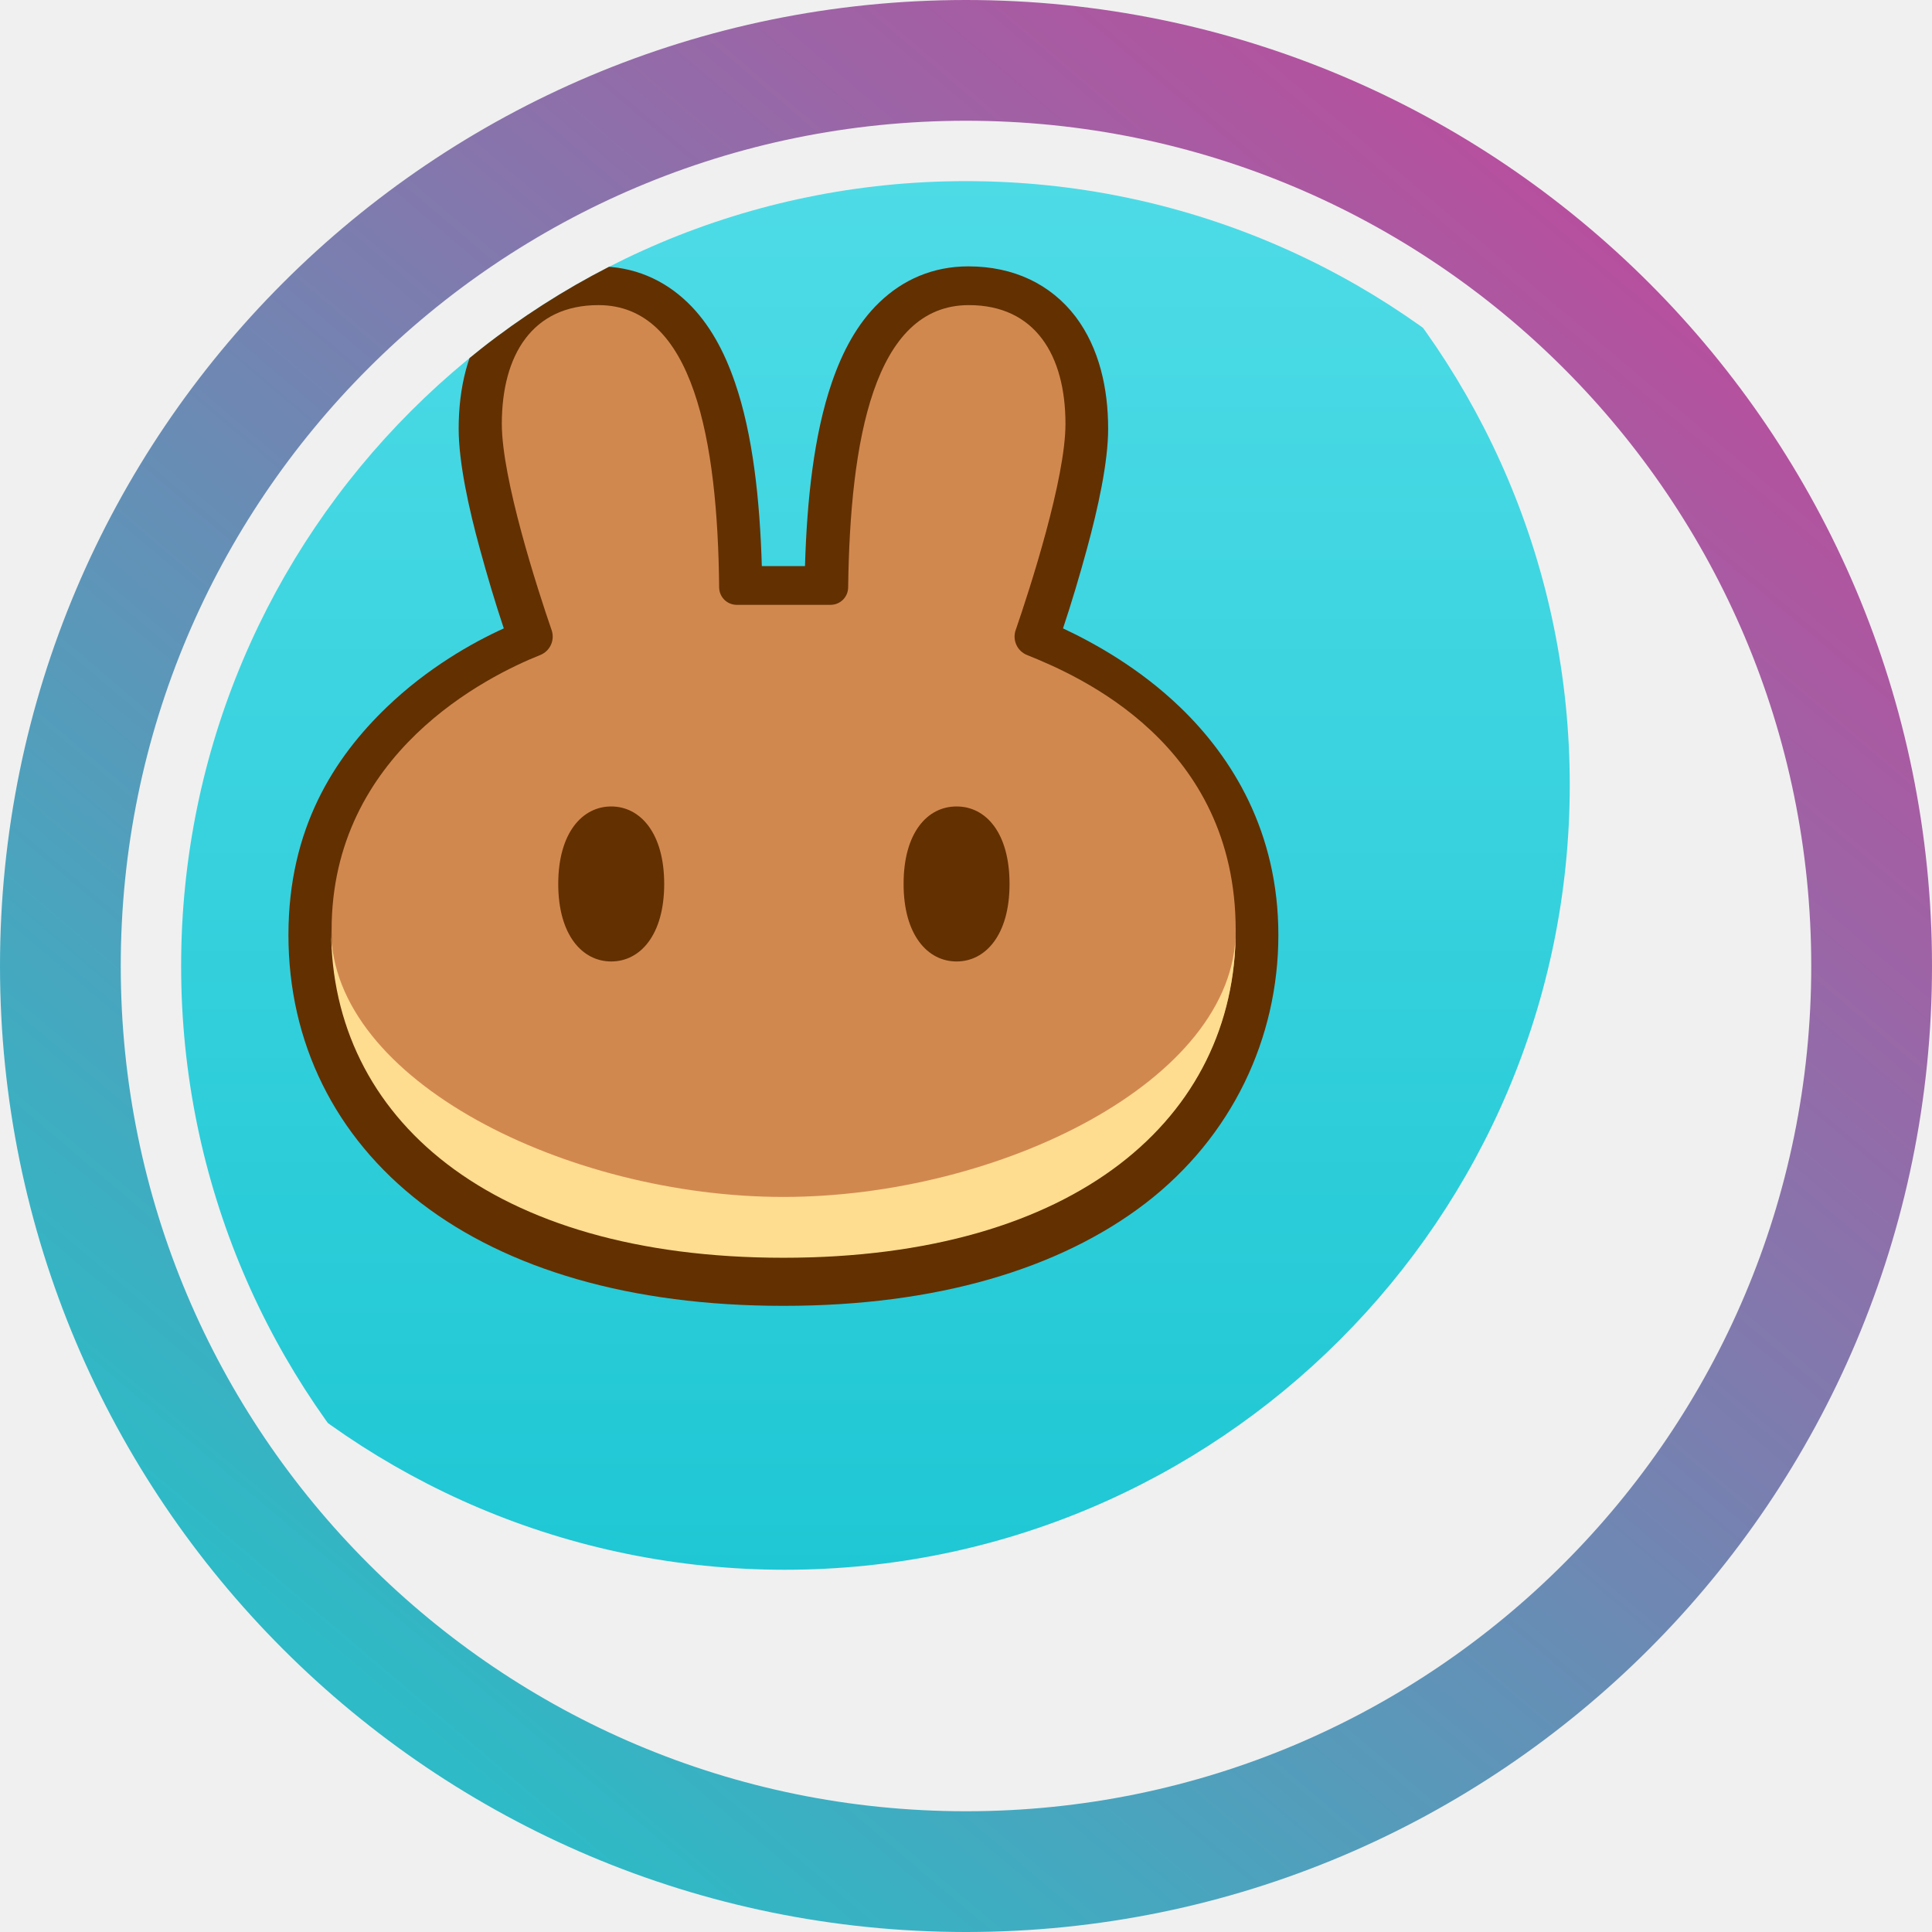
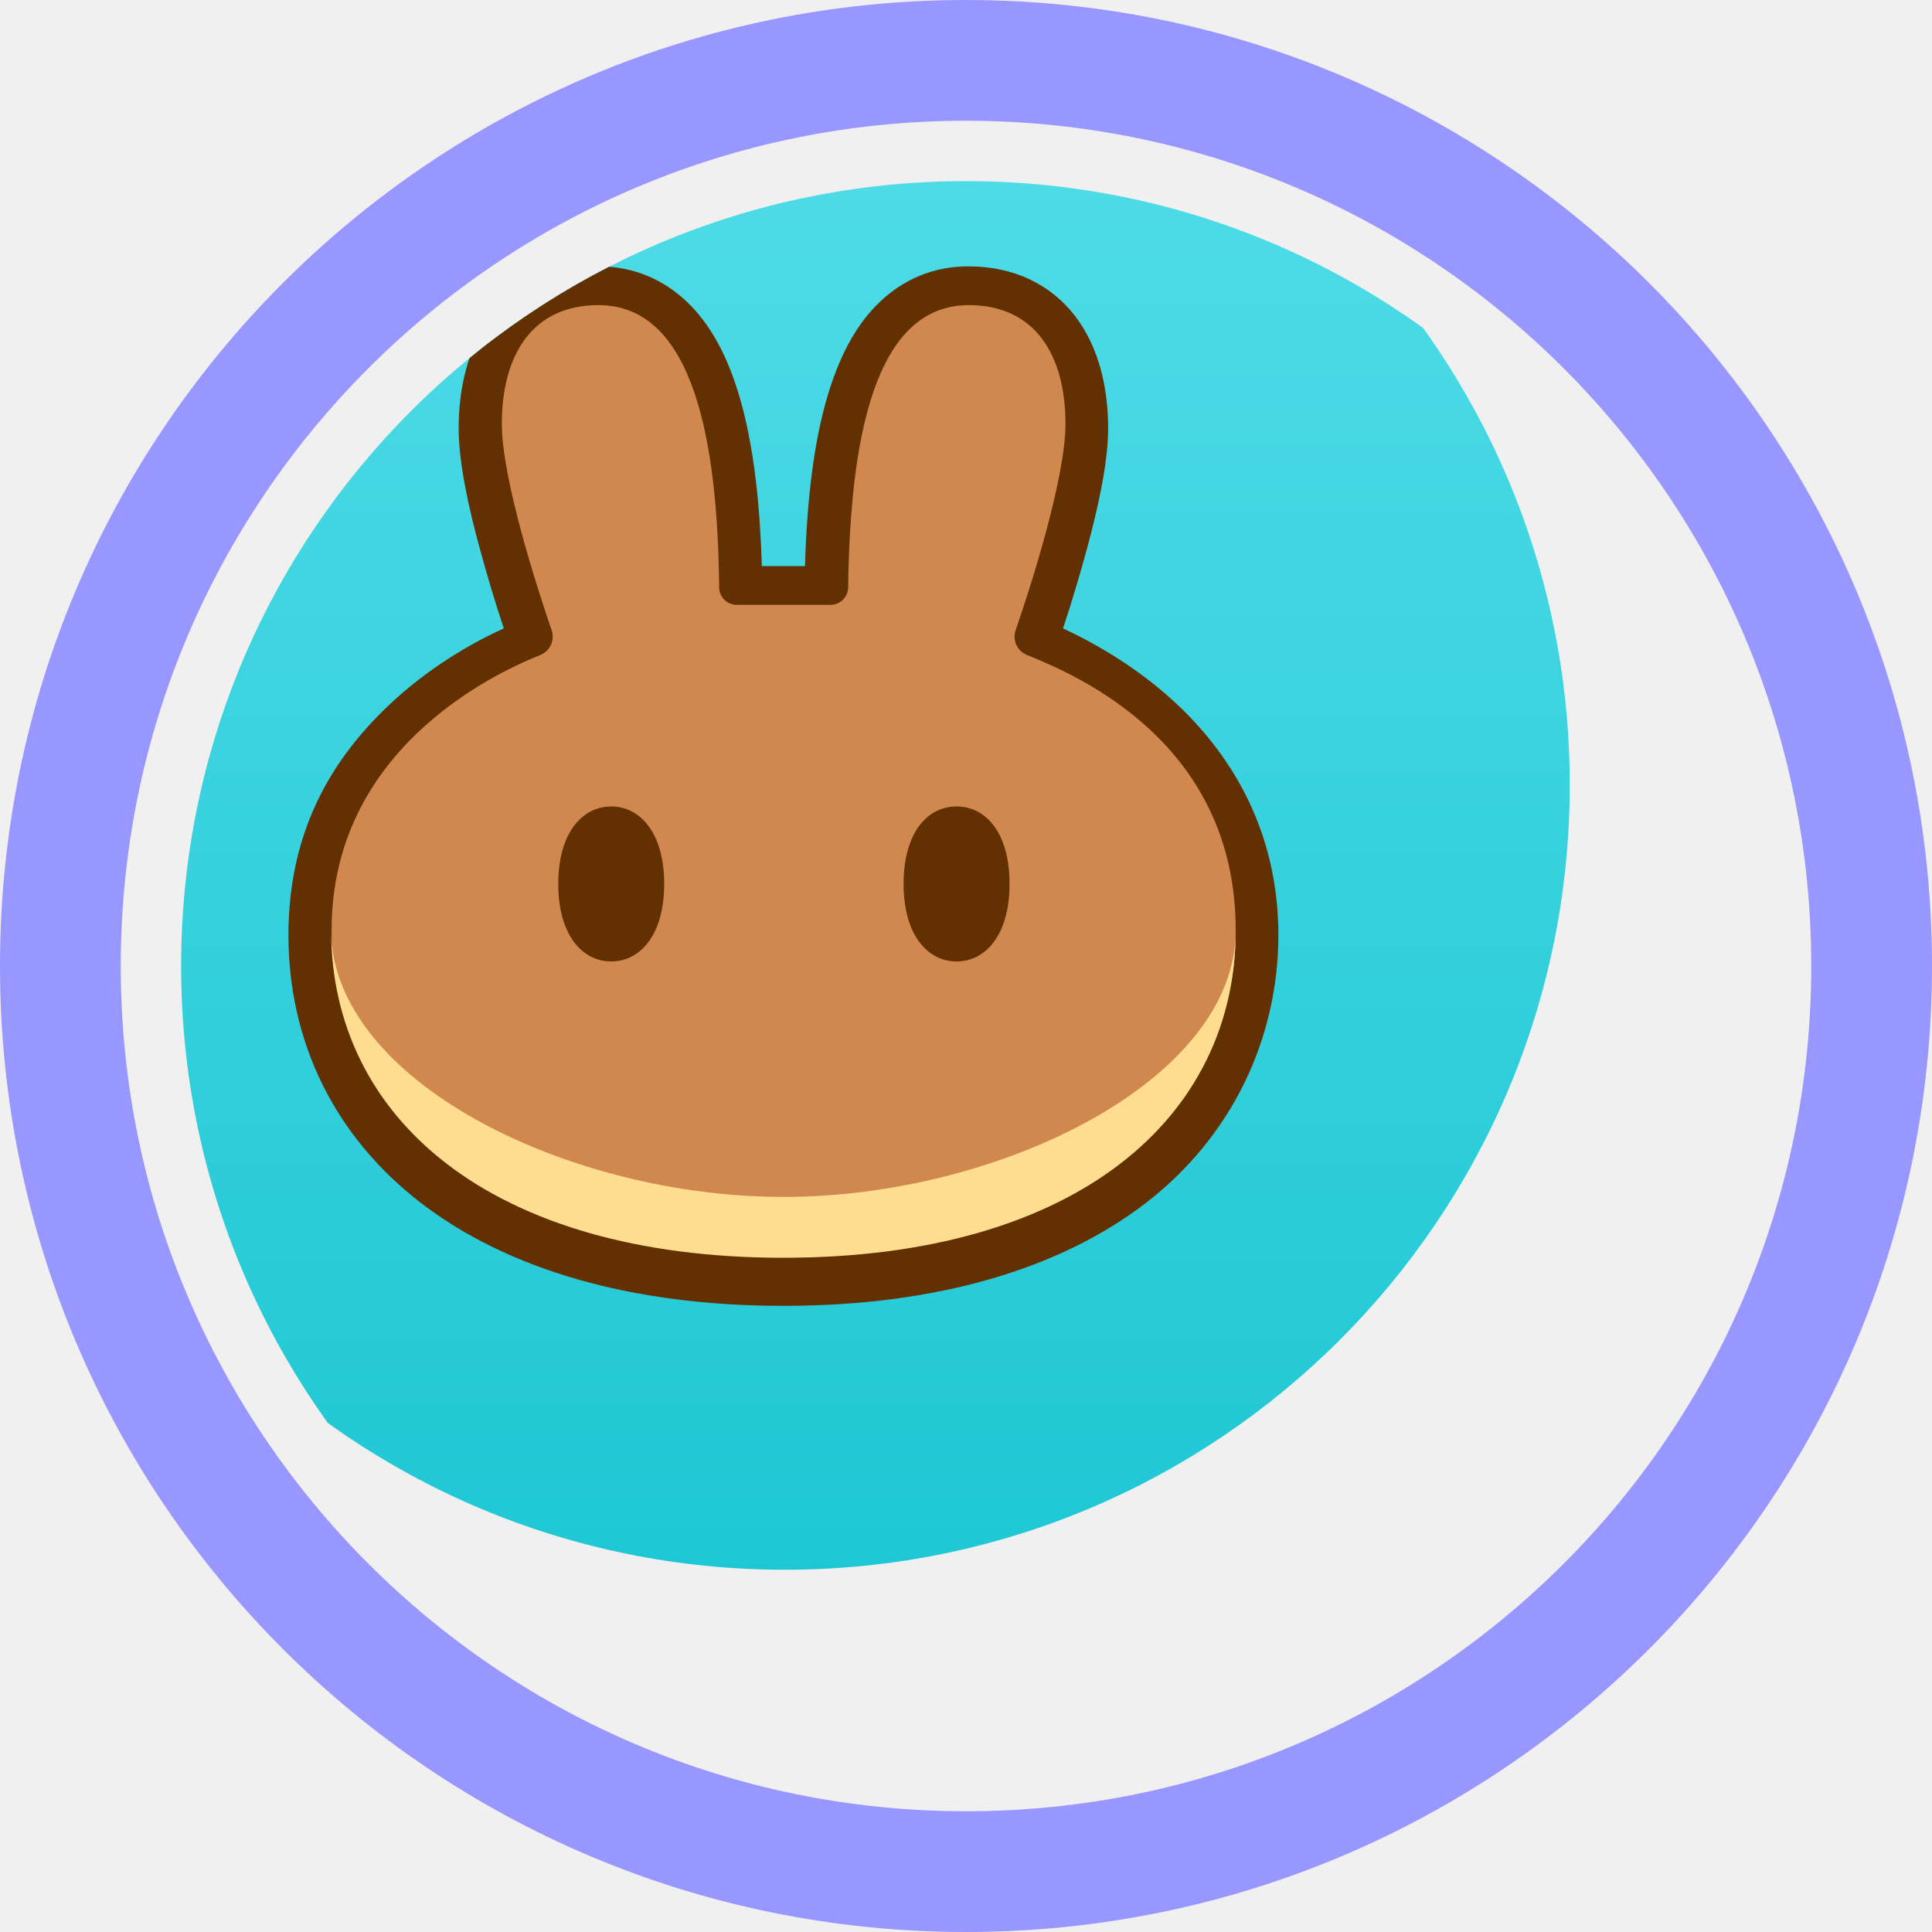
<svg xmlns="http://www.w3.org/2000/svg" width="32" height="32" fill="none" viewBox="0 0 32 32">
-   <circle cx="16" cy="16" r="15" stroke="url(#acake__paint0_linear_40_91)" stroke-width="2" />
+   <path stroke="#9896FF" stroke-width="2" d="M16 31c8.284 0 15-6.716 15-15S24.284 1 16 1 1 7.716 1 16s6.716 15 15 15Z" />
  <g clip-path="url(#acake__circleClip)">
    <g style="transform:scale(.8125);transform-origin:50% 50%">
      <g clip-path="url(#acake__pancakeswaptoken__clip0_98_2762)">
        <path fill="url(#acake__pancakeswaptoken__paint0_linear_98_2762)" d="M16 32c8.837 0 16-7.163 16-16S24.837 0 16 0 0 7.163 0 16s7.163 16 16 16" />
        <path fill="#633001" fill-rule="evenodd" d="M15.96 26.62c-3.11 0-5.62-.75-7.37-2.09-1.77-1.36-2.71-3.29-2.71-5.47s.94-3.62 2-4.64c.83-.8 1.75-1.32 2.39-1.61-.18-.54-.34-1.08-.49-1.63-.22-.8-.43-1.75-.43-2.44 0-.82.18-1.64.66-2.28.51-.67 1.27-1.03 2.19-1.03.72 0 1.33.27 1.81.73.46.44.76 1.02.97 1.63.37 1.07.51 2.41.55 3.75h.88c.04-1.34.18-2.68.55-3.75.21-.61.51-1.19.97-1.63.48-.46 1.09-.73 1.81-.73.92 0 1.68.36 2.19 1.03.48.64.66 1.46.66 2.28 0 .69-.21 1.63-.43 2.44-.15.55-.31 1.09-.49 1.63.64.3 1.56.81 2.39 1.61 1.06 1.02 2 2.54 2 4.64s-.94 4.11-2.71 5.47c-1.75 1.34-4.26 2.09-7.37 2.09z" clip-rule="evenodd" />
        <path fill="#D1884F" d="M12.2 6.22c-1.35 0-1.97 1.02-1.97 2.42 0 1.12.72 3.35 1.02 4.22.06.2-.04.41-.23.49-1.08.43-4.26 2-4.26 5.61 0 3.8 3.24 6.66 9.21 6.67h.01c5.97 0 9.21-2.87 9.21-6.67s-3.19-5.18-4.26-5.61a.404.404 0 0 1-.23-.49c.3-.87 1.02-3.1 1.02-4.22 0-1.4-.62-2.42-1.97-2.42-1.94 0-2.42 2.77-2.46 5.75 0 .2-.16.36-.36.36h-1.91c-.2 0-.36-.16-.36-.36-.03-2.98-.52-5.75-2.46-5.75" />
        <path fill="#FEDC90" d="M15.97 24.4c-4.39 0-9.21-2.37-9.22-5.44 0 3.82 3.24 6.68 9.22 6.68s9.22-2.86 9.22-6.67c0 3.06-4.83 5.43-9.22 5.43" />
        <path fill="#633001" d="M13.54 18.02c0 1.04-.49 1.58-1.08 1.58s-1.08-.54-1.08-1.58.49-1.58 1.08-1.58 1.08.54 1.08 1.58m7.04 0c0 1.04-.49 1.58-1.08 1.58s-1.08-.54-1.08-1.58.48-1.58 1.08-1.58 1.08.54 1.08 1.58" />
      </g>
      <defs>
        <linearGradient id="acake__pancakeswaptoken__paint0_linear_98_2762" x1="16" x2="16" y1="0" y2="32" gradientUnits="userSpaceOnUse">
          <stop stop-color="#53DEE9" />
          <stop offset="1" stop-color="#1FC7D4" />
        </linearGradient>
        <clipPath id="acake__pancakeswaptoken__clip0_98_2762">
          <path fill="#fff" d="M0 0h32v32H0z" />
        </clipPath>
      </defs>
    </g>
  </g>
  <defs>
-     <linearGradient id="acake__paint0_linear_40_91" x1="26.976" x2="6.592" y1="4.32" y2="28.352" gradientUnits="userSpaceOnUse">
-       <stop stop-color="#B6509E" />
-       <stop offset="1" stop-color="#2EBAC6" />
-     </linearGradient>
    <clipPath id="acake__circleClip">
      <circle cx="16" cy="16" r="13" />
    </clipPath>
  </defs>
</svg>
